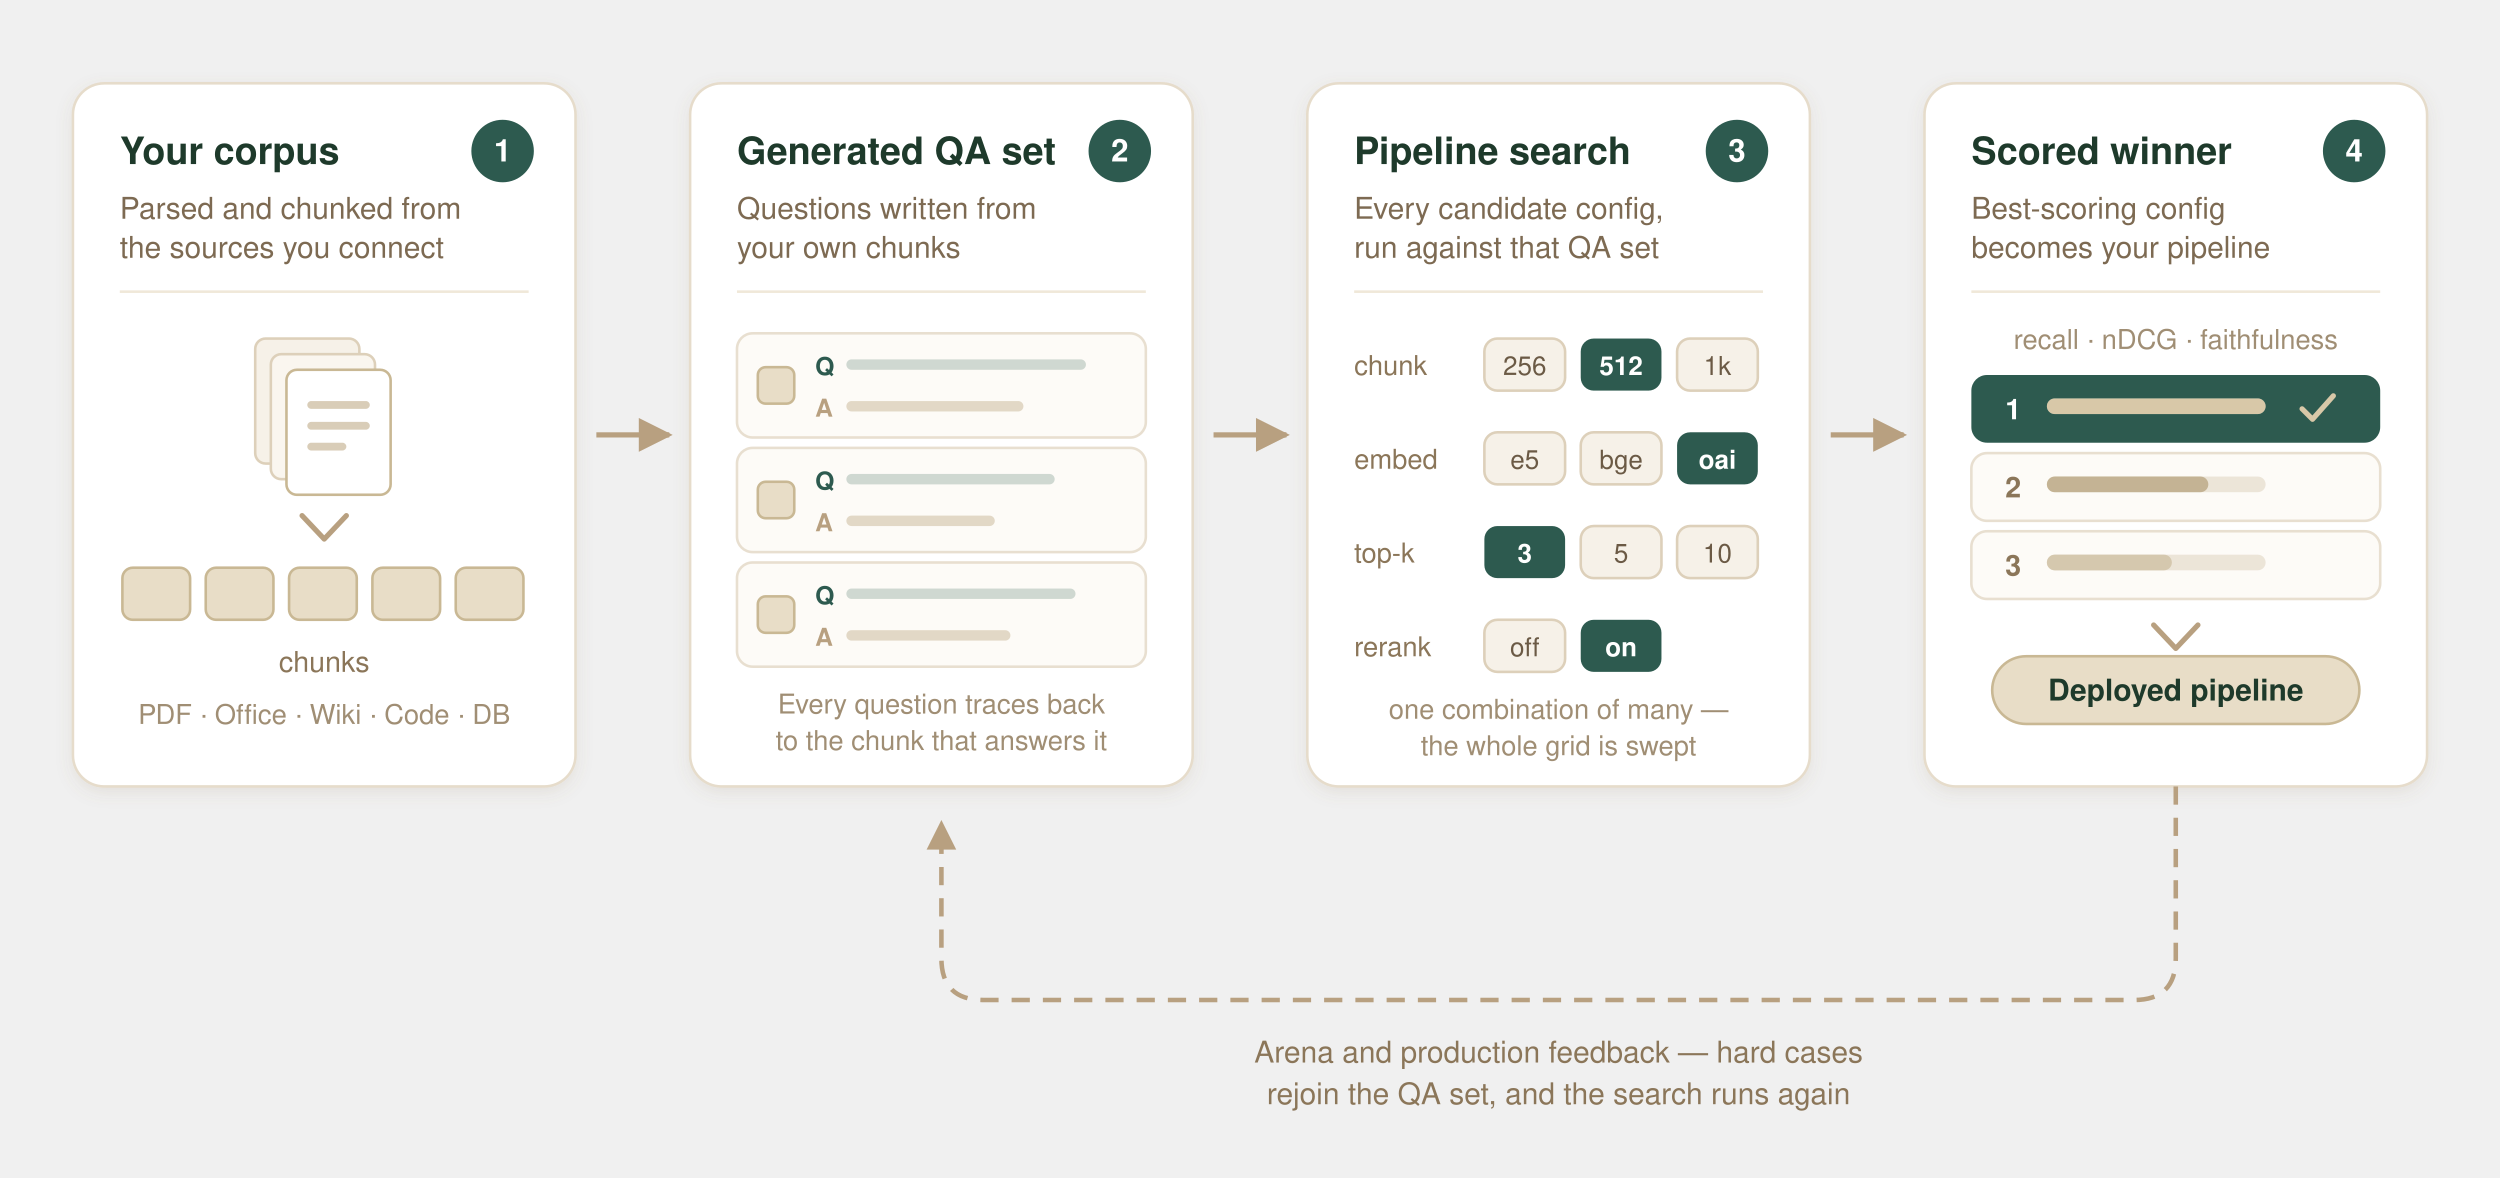
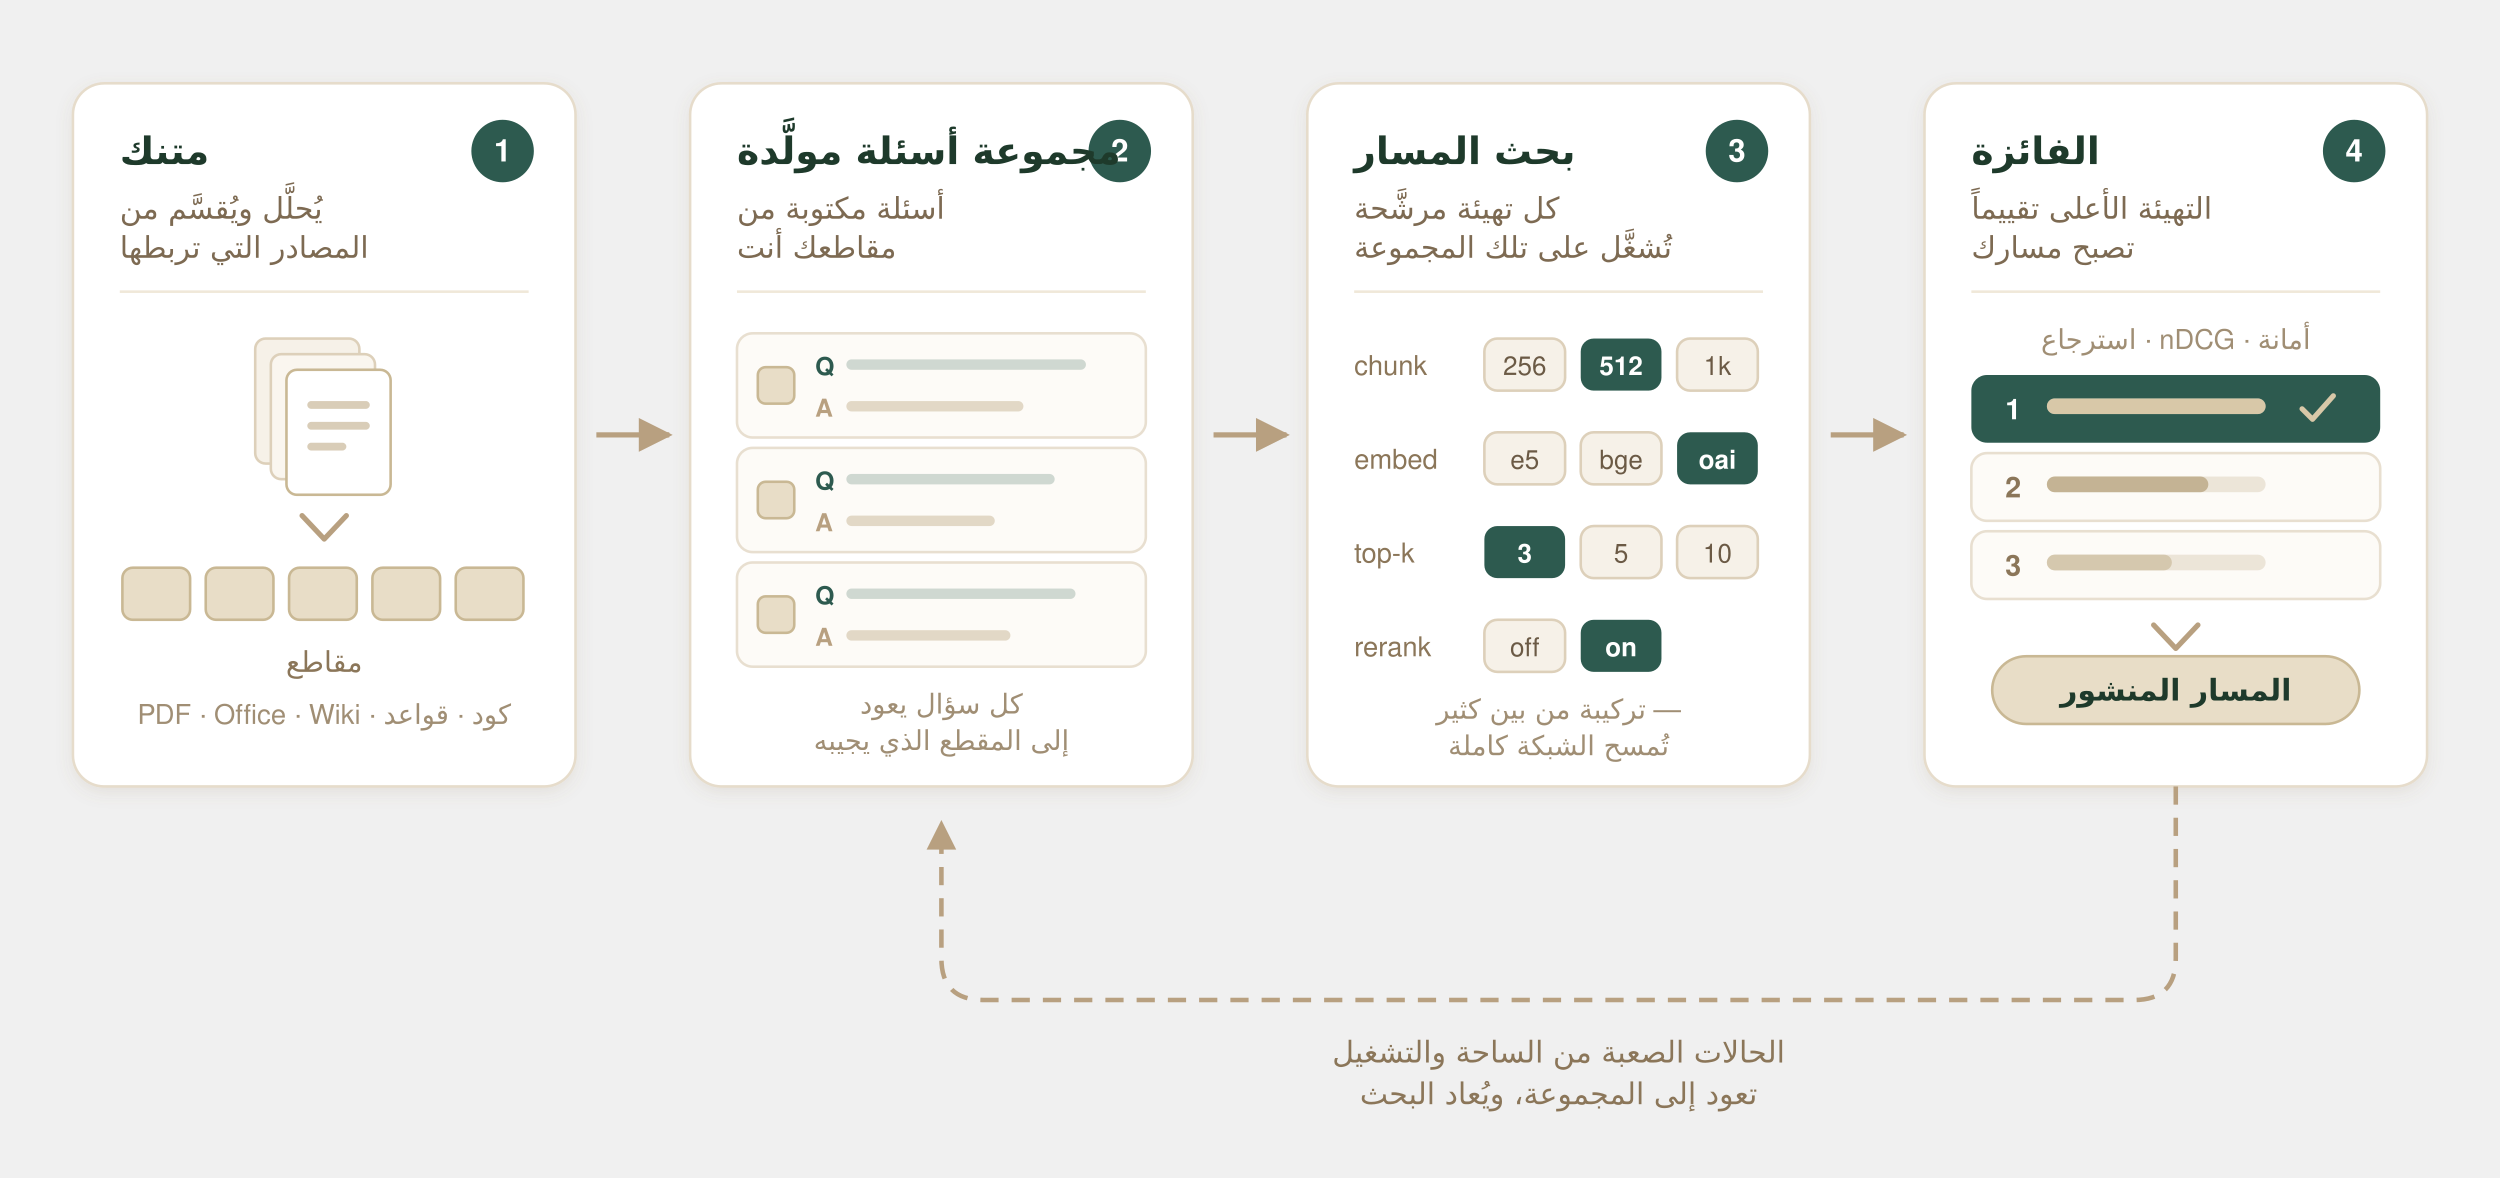
- <svg xmlns="http://www.w3.org/2000/svg" viewBox="0 0 960 452" role="img" aria-labelledby="arTitle arDesc">
+ <svg xmlns="http://www.w3.org/2000/svg" lang="ar" viewBox="0 0 960 452" role="img" aria-labelledby="arTitle arDesc">
  <defs>
    <marker id="arTip" viewBox="0 0 10 10" refX="9" refY="5" markerWidth="6.5" markerHeight="6.5" orient="auto-start-reverse">
      <path d="M0 0 L10 5 L0 10 z" fill="#b8a080" />
    </marker>
    <filter id="arCard" x="-8%" y="-8%" width="116%" height="116%">
      <feDropShadow dx="0" dy="2" stdDeviation="3" flood-color="#8b7659" flood-opacity="0.13" />
    </filter>
    <style>
      .ar         { font-family: 'Source Sans 3','Helvetica Neue',Helvetica,Arial,sans-serif; }
      .ar-card    { fill:#ffffff; stroke:#e6dccb; stroke-width:1; }
      .ar-title   { font-size:14.5px; font-weight:600; fill:#1e3a2b; }
      .ar-sub     { font-size:11.5px; fill:#7d6a52; }
      .ar-note    { font-size:10.5px; fill:#a08e74; text-anchor:middle; }
      .ar-cap     { font-size:11px; fill:#8b7659; text-anchor:middle; }
      .ar-badge   { fill:#2d5a4f; }
      .ar-badge-n { font-size:12px; font-weight:700; fill:#ffffff; text-anchor:middle; }
      .ar-rule    { stroke:#f0e8d9; stroke-width:1; }
      .ar-flow    { stroke:#b8a080; stroke-width:2; fill:none; }
      .ar-chip    { fill:#f6f1e8; stroke:#ddd0ba; stroke-width:1; }
      .ar-chip-on { fill:#2d5a4f; }
      .ar-chip-t  { font-size:10px; fill:#6b5a45; text-anchor:middle; }
      .ar-chip-to { font-size:10px; font-weight:600; fill:#ffffff; text-anchor:middle; }
      .ar-axis    { font-size:10.5px; fill:#8b7659; }
      .ar-row     { fill:#fdfbf7; stroke:#e8dfd0; stroke-width:1; }
      .ar-qa      { font-size:9.5px; font-weight:700; }
      .ar-loop    { stroke:#b8a080; stroke-width:1.75; fill:none; stroke-dasharray:7 5; }
      .ar-loop-t  { font-size:11.5px; fill:#8b7659; text-anchor:middle; }
    </style>
  </defs>
  <g class="ar">
    <line class="ar-flow" x1="229" y1="167" x2="257" y2="167" marker-end="url(#arTip)" />
    <line class="ar-flow" x1="466" y1="167" x2="494" y2="167" marker-end="url(#arTip)" />
    <line class="ar-flow" x1="703" y1="167" x2="731" y2="167" marker-end="url(#arTip)" />
    <rect class="ar-card" x="28" y="32" width="193" height="270" rx="12" filter="url(#arCard)" />
    <circle class="ar-badge" cx="193" cy="58" r="12" />
    <text class="ar-badge-n" x="193" y="62">1</text>
-     <text class="ar-title" x="46" y="63">Your corpus</text>
-     <text class="ar-sub" x="46" y="84">Parsed and chunked from</text>
-     <text class="ar-sub" x="46" y="99">the sources you connect</text>
+     <text class="ar-title" x="46" y="63">متنك</text>
+     <text class="ar-sub" x="46" y="84">يُحلَّل ويُقسَّم من</text>
+     <text class="ar-sub" x="46" y="99">المصادر التي تربطها</text>
    <line class="ar-rule" x1="46" y1="112" x2="203" y2="112" />
    <rect x="98" y="130" width="40" height="48" rx="4" fill="#f6f1e8" stroke="#ddd0ba" />
    <rect x="104" y="136" width="40" height="48" rx="4" fill="#faf6ef" stroke="#ddd0ba" />
    <rect x="110" y="142" width="40" height="48" rx="4" fill="#ffffff" stroke="#c9b894" />
    <rect x="118" y="154" width="24" height="3" rx="1.5" fill="#d9cdb8" />
    <rect x="118" y="162" width="24" height="3" rx="1.5" fill="#d9cdb8" />
    <rect x="118" y="170" width="15" height="3" rx="1.5" fill="#d9cdb8" />
    <path class="ar-flow" d="M116 198 L124.5 207 L133 198" stroke-width="2.5" stroke-linecap="round" stroke-linejoin="round" />
    <rect x="47" y="218" width="26" height="20" rx="4" fill="#e8ddc7" stroke="#c9b894" />
    <rect x="79" y="218" width="26" height="20" rx="4" fill="#e8ddc7" stroke="#c9b894" />
    <rect x="111" y="218" width="26" height="20" rx="4" fill="#e8ddc7" stroke="#c9b894" />
    <rect x="143" y="218" width="26" height="20" rx="4" fill="#e8ddc7" stroke="#c9b894" />
    <rect x="175" y="218" width="26" height="20" rx="4" fill="#e8ddc7" stroke="#c9b894" />
-     <text class="ar-cap" x="124.5" y="258">chunks</text>
-     <text class="ar-note" x="124.5" y="278">PDF · Office · Wiki · Code · DB</text>
+     <text class="ar-cap" x="124.5" y="258">مقاطع</text>
+     <text class="ar-note" x="124.5" y="278">PDF · Office · Wiki · كود · قواعد</text>
    <rect class="ar-card" x="265" y="32" width="193" height="270" rx="12" filter="url(#arCard)" />
    <circle class="ar-badge" cx="430" cy="58" r="12" />
    <text class="ar-badge-n" x="430" y="62">2</text>
-     <text class="ar-title" x="283" y="63">Generated QA set</text>
-     <text class="ar-sub" x="283" y="84">Questions written from</text>
-     <text class="ar-sub" x="283" y="99">your own chunks</text>
+     <text class="ar-title" x="283" y="63">مجموعة أسئلة مولَّدة</text>
+     <text class="ar-sub" x="283" y="84">أسئلة مكتوبة من</text>
+     <text class="ar-sub" x="283" y="99">مقاطعك أنت</text>
    <line class="ar-rule" x1="283" y1="112" x2="440" y2="112" />
    <g>
      <rect class="ar-row" x="283" y="128" width="157" height="40" rx="6" />
      <rect x="291" y="141" width="14" height="14" rx="3" fill="#e8ddc7" stroke="#c9b894" />
      <text class="ar-qa" x="313" y="144" fill="#2d5a4f">Q</text>
      <rect x="325" y="138" width="92" height="4" rx="2" fill="#cfd8d1" />
      <text class="ar-qa" x="313" y="160" fill="#b8a080">A</text>
      <rect x="325" y="154" width="68" height="4" rx="2" fill="#e2d8c6" />
    </g>
    <g>
      <rect class="ar-row" x="283" y="172" width="157" height="40" rx="6" />
      <rect x="291" y="185" width="14" height="14" rx="3" fill="#e8ddc7" stroke="#c9b894" />
      <text class="ar-qa" x="313" y="188" fill="#2d5a4f">Q</text>
      <rect x="325" y="182" width="80" height="4" rx="2" fill="#cfd8d1" />
      <text class="ar-qa" x="313" y="204" fill="#b8a080">A</text>
      <rect x="325" y="198" width="57" height="4" rx="2" fill="#e2d8c6" />
    </g>
    <g>
      <rect class="ar-row" x="283" y="216" width="157" height="40" rx="6" />
      <rect x="291" y="229" width="14" height="14" rx="3" fill="#e8ddc7" stroke="#c9b894" />
      <text class="ar-qa" x="313" y="232" fill="#2d5a4f">Q</text>
      <rect x="325" y="226" width="88" height="4" rx="2" fill="#cfd8d1" />
      <text class="ar-qa" x="313" y="248" fill="#b8a080">A</text>
      <rect x="325" y="242" width="63" height="4" rx="2" fill="#e2d8c6" />
    </g>
-     <text class="ar-note" x="361.5" y="274">Every question traces back</text>
-     <text class="ar-note" x="361.5" y="288">to the chunk that answers it</text>
+     <text class="ar-note" x="361.5" y="274">كل سؤال يعود</text>
+     <text class="ar-note" x="361.5" y="288">إلى المقطع الذي يجيبه</text>
    <rect class="ar-card" x="502" y="32" width="193" height="270" rx="12" filter="url(#arCard)" />
    <circle class="ar-badge" cx="667" cy="58" r="12" />
    <text class="ar-badge-n" x="667" y="62">3</text>
-     <text class="ar-title" x="520" y="63">Pipeline search</text>
-     <text class="ar-sub" x="520" y="84">Every candidate config,</text>
-     <text class="ar-sub" x="520" y="99">run against that QA set</text>
+     <text class="ar-title" x="520" y="63">بحث المسار</text>
+     <text class="ar-sub" x="520" y="84">كل تهيئة مرشَّحة</text>
+     <text class="ar-sub" x="520" y="99">تُشغَّل على تلك المجموعة</text>
    <line class="ar-rule" x1="520" y1="112" x2="677" y2="112" />
    <text class="ar-axis" x="520" y="144">chunk</text>
    <rect class="ar-chip" x="570" y="130" width="31" height="20" rx="5" />
    <text class="ar-chip-t" x="585.5" y="144">256</text>
    <rect class="ar-chip-on" x="607" y="130" width="31" height="20" rx="5" />
    <text class="ar-chip-to" x="622.5" y="144">512</text>
    <rect class="ar-chip" x="644" y="130" width="31" height="20" rx="5" />
    <text class="ar-chip-t" x="659.5" y="144">1k</text>
    <text class="ar-axis" x="520" y="180">embed</text>
    <rect class="ar-chip" x="570" y="166" width="31" height="20" rx="5" />
    <text class="ar-chip-t" x="585.5" y="180">e5</text>
    <rect class="ar-chip" x="607" y="166" width="31" height="20" rx="5" />
    <text class="ar-chip-t" x="622.5" y="180">bge</text>
    <rect class="ar-chip-on" x="644" y="166" width="31" height="20" rx="5" />
    <text class="ar-chip-to" x="659.5" y="180">oai</text>
    <text class="ar-axis" x="520" y="216">top-k</text>
    <rect class="ar-chip-on" x="570" y="202" width="31" height="20" rx="5" />
    <text class="ar-chip-to" x="585.5" y="216">3</text>
    <rect class="ar-chip" x="607" y="202" width="31" height="20" rx="5" />
    <text class="ar-chip-t" x="622.5" y="216">5</text>
    <rect class="ar-chip" x="644" y="202" width="31" height="20" rx="5" />
    <text class="ar-chip-t" x="659.5" y="216">10</text>
    <text class="ar-axis" x="520" y="252">rerank</text>
    <rect class="ar-chip" x="570" y="238" width="31" height="20" rx="5" />
    <text class="ar-chip-t" x="585.5" y="252">off</text>
    <rect class="ar-chip-on" x="607" y="238" width="31" height="20" rx="5" />
    <text class="ar-chip-to" x="622.5" y="252">on</text>
-     <text class="ar-note" x="598.5" y="276">one combination of many —</text>
-     <text class="ar-note" x="598.5" y="290">the whole grid is swept</text>
+     <text class="ar-note" x="598.5" y="276">تركيبة من بين كثير —</text>
+     <text class="ar-note" x="598.5" y="290">تُمسح الشبكة كاملة</text>
    <rect class="ar-card" x="739" y="32" width="193" height="270" rx="12" filter="url(#arCard)" />
    <circle class="ar-badge" cx="904" cy="58" r="12" />
    <text class="ar-badge-n" x="904" y="62">4</text>
-     <text class="ar-title" x="757" y="63">Scored winner</text>
-     <text class="ar-sub" x="757" y="84">Best-scoring config</text>
-     <text class="ar-sub" x="757" y="99">becomes your pipeline</text>
+     <text class="ar-title" x="757" y="63">الفائزة</text>
+     <text class="ar-sub" x="757" y="84">التهيئة الأعلى تقييماً</text>
+     <text class="ar-sub" x="757" y="99">تصبح مسارك</text>
    <line class="ar-rule" x1="757" y1="112" x2="914" y2="112" />
-     <text class="ar-note" x="835.5" y="134">recall · nDCG · faithfulness</text>
+     <text class="ar-note" x="835.5" y="134">استرجاع · nDCG · أمانة</text>
    <rect x="757" y="144" width="157" height="26" rx="6" fill="#2d5a4f" />
    <text x="770" y="161" font-size="11" font-weight="700" fill="#ffffff">1</text>
    <rect x="786" y="153" width="84" height="6" rx="3" fill="#ffffff" opacity="0.28" />
    <rect x="786" y="153" width="84" height="6" rx="3" fill="#d8c8a8" />
    <path d="M884 157 l4 4 l8 -9" stroke="#d8c8a8" stroke-width="2" fill="none" stroke-linecap="round" stroke-linejoin="round" />
    <rect class="ar-row" x="757" y="174" width="157" height="26" rx="6" />
    <text x="770" y="191" font-size="11" font-weight="700" fill="#8b7659">2</text>
    <rect x="786" y="183" width="84" height="6" rx="3" fill="#ece5d8" />
    <rect x="786" y="183" width="62" height="6" rx="3" fill="#c4b394" />
    <rect class="ar-row" x="757" y="204" width="157" height="26" rx="6" />
    <text x="770" y="221" font-size="11" font-weight="700" fill="#8b7659">3</text>
    <rect x="786" y="213" width="84" height="6" rx="3" fill="#ece5d8" />
    <rect x="786" y="213" width="48" height="6" rx="3" fill="#d5c8ae" />
    <path class="ar-flow" d="M827 240 L835.5 249 L844 240" stroke-width="2.5" stroke-linecap="round" stroke-linejoin="round" />
    <rect x="765" y="252" width="141" height="26" rx="13" fill="#e8ddc7" stroke="#c9b894" />
-     <text x="835.5" y="269" font-size="11.5" font-weight="600" fill="#1e3a2b" text-anchor="middle">Deployed pipeline</text>
+     <text x="835.5" y="269" font-size="11.5" font-weight="600" fill="#1e3a2b" text-anchor="middle">المسار المنشور</text>
    <path class="ar-loop" d="M835.5 302 L835.5 368 Q835.5 384 819.5 384 L377.5 384 Q361.5 384 361.5 368 L361.5 316" marker-end="url(#arTip)" />
-     <text class="ar-loop-t" x="598.5" y="408">Arena and production feedback — hard cases</text>
-     <text class="ar-loop-t" x="598.5" y="424">rejoin the QA set, and the search runs again</text>
+     <text class="ar-loop-t" x="598.5" y="408">الحالات الصعبة من الساحة والتشغيل</text>
+     <text class="ar-loop-t" x="598.5" y="424">تعود إلى المجموعة، ويُعاد البحث</text>
  </g>
</svg>
